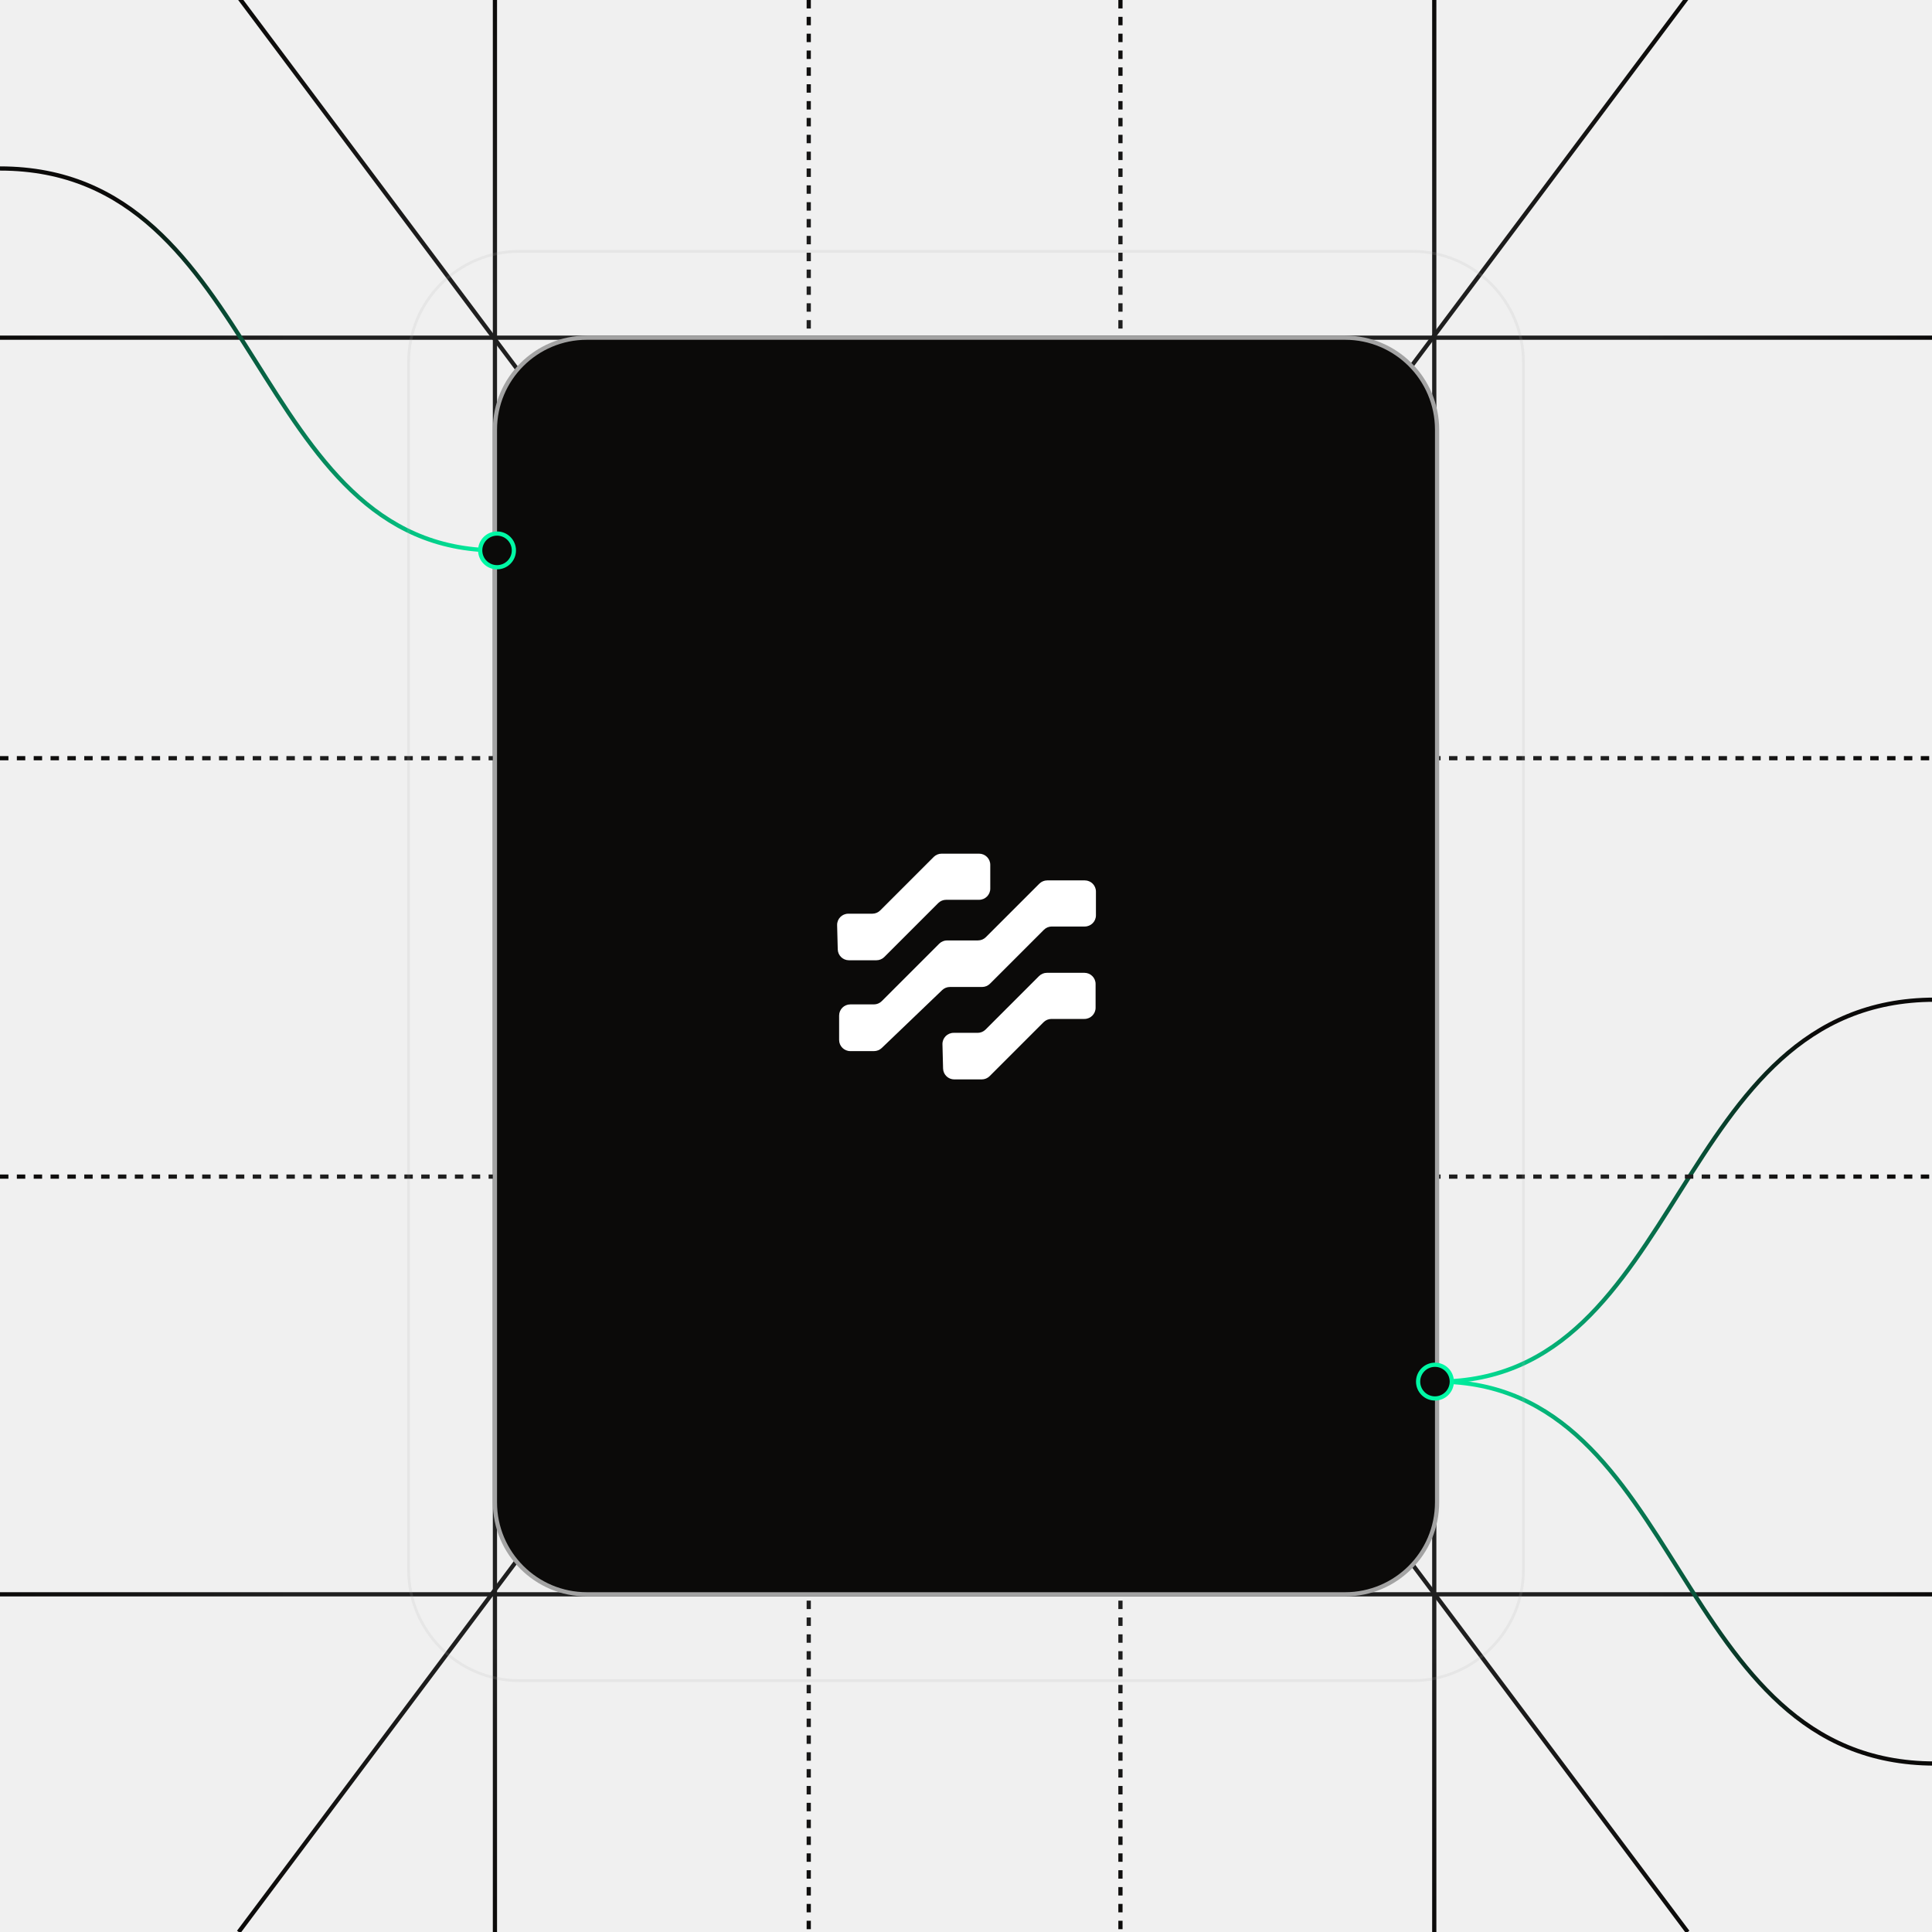
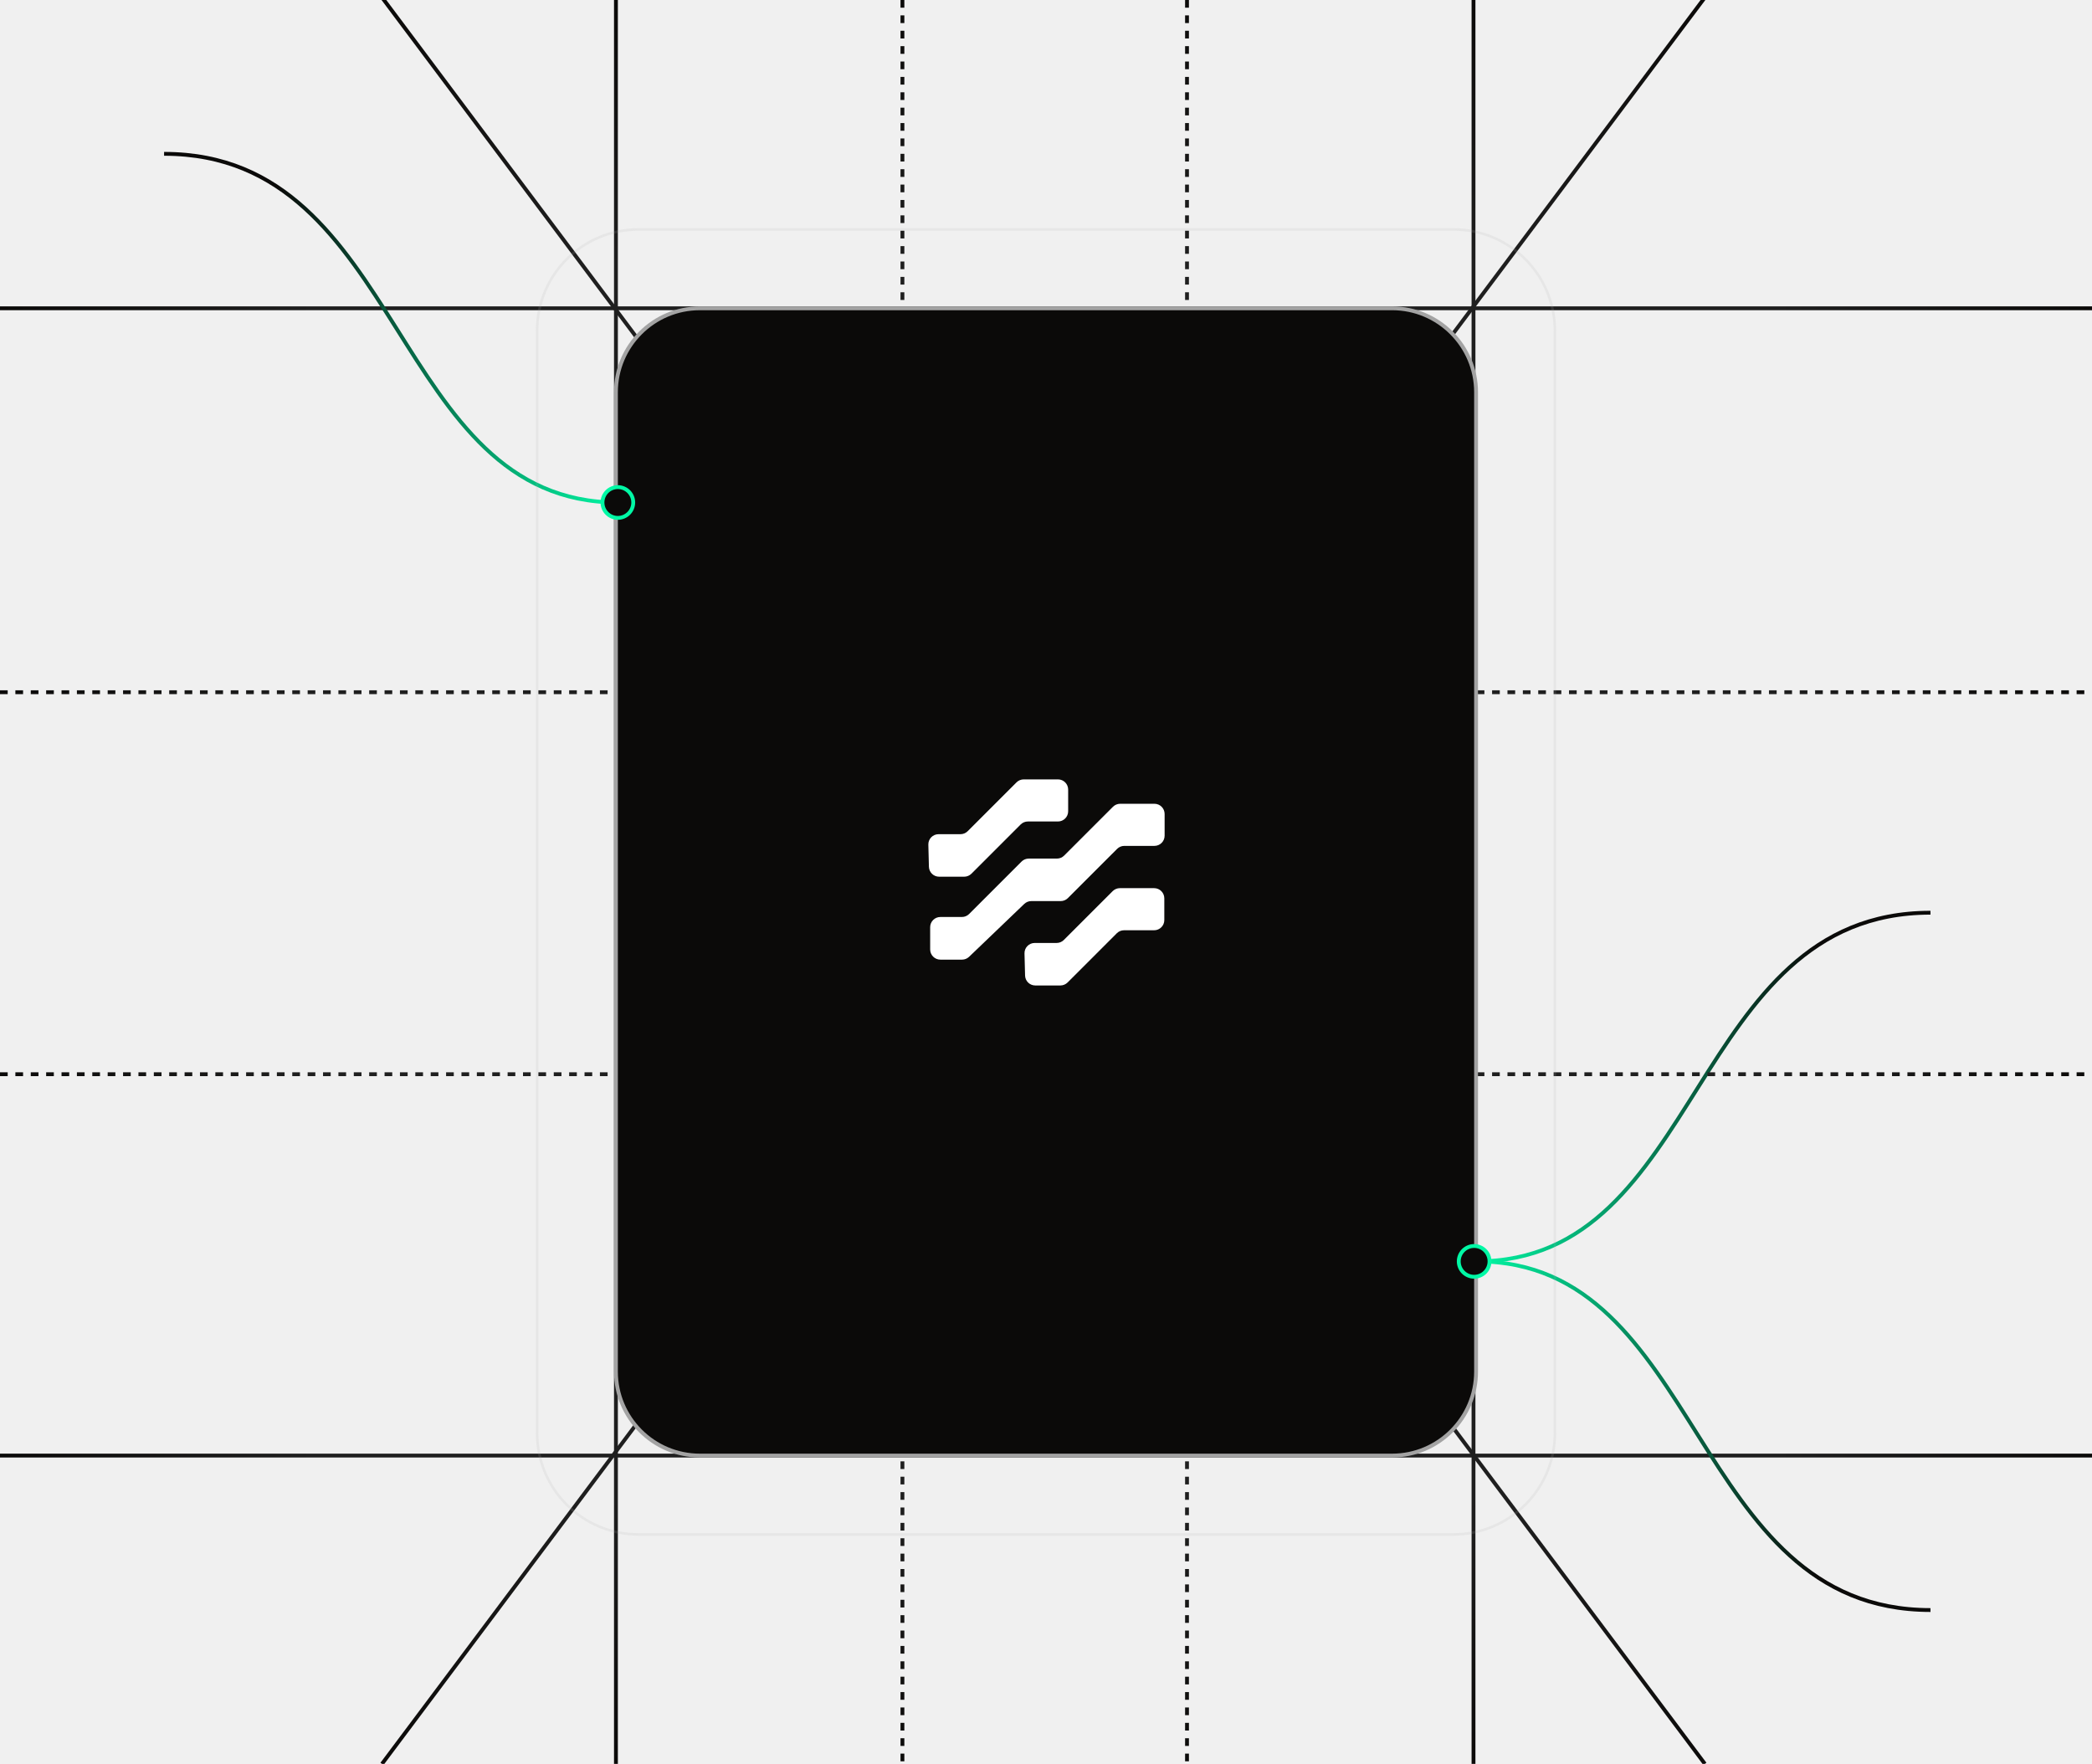
- <svg xmlns="http://www.w3.org/2000/svg" width="688" height="688" viewBox="0 0 688 688" fill="none">
+ <svg xmlns="http://www.w3.org/2000/svg" width="816" height="688" viewBox="-64 0 816 688" fill="none">
  <g clip-path="url(#clip0_685_5217)">
    <path d="M689 356C594.969 356 600.5 492 512 492" stroke="url(#paint0_linear_685_5217)" stroke-width="1.5" />
-     <rect y="567" width="688" height="1.5" fill="url(#paint1_linear_685_5217)" />
-     <path d="M0 419H688" stroke="url(#paint2_linear_685_5217)" stroke-width="1.5" stroke-dasharray="3 3" />
-     <path d="M0 270H688" stroke="url(#paint3_linear_685_5217)" stroke-width="1.5" stroke-dasharray="3 3" />
-     <rect y="119.5" width="688" height="1.5" fill="url(#paint4_linear_685_5217)" />
+     <rect x="-64" y="567" width="816" height="1.5" fill="url(#paint1_linear_685_5217)" />
+     <path d="M-64 419H752" stroke="url(#paint2_linear_685_5217)" stroke-width="1.5" stroke-dasharray="3 3" />
+     <path d="M-64 270H752" stroke="url(#paint3_linear_685_5217)" stroke-width="1.5" stroke-dasharray="3 3" />
+     <rect x="-64" y="119.5" width="816" height="1.5" fill="url(#paint4_linear_685_5217)" />
    <path d="M0 60C94.031 60 88.5 196 177 196" stroke="url(#paint5_linear_685_5217)" stroke-width="1.5" />
    <path d="M689 628C594.969 628 600.5 492 512 492" stroke="url(#paint6_linear_685_5217)" stroke-width="1.5" />
    <path d="M601 688L85 -1" stroke="url(#paint7_linear_685_5217)" stroke-width="1.5" />
    <path d="M85 688L601 -1" stroke="url(#paint8_linear_685_5217)" stroke-width="1.5" />
    <path d="M288 0V688.5" stroke="url(#paint9_linear_685_5217)" stroke-width="1.5" stroke-dasharray="3 3" />
    <path d="M399 0V688.5" stroke="url(#paint10_linear_685_5217)" stroke-width="1.5" stroke-dasharray="3 3" />
    <rect x="175.5" width="1.5" height="688" fill="url(#paint11_linear_685_5217)" />
    <rect x="510" width="1.5" height="688" fill="url(#paint12_linear_685_5217)" />
    <rect x="145.5" y="89.5" width="397" height="509" rx="39.5" stroke="#AEAFB1" stroke-opacity="0.15" />
    <rect x="176.25" y="120.25" width="335.5" height="447.5" rx="32.75" fill="#0B0A09" stroke="#A3A3A3" stroke-width="1.5" />
    <circle cx="511" cy="492" r="6" fill="#0B0A09" stroke="#01F8A5" stroke-width="1.5" />
    <circle cx="177" cy="196" r="6" fill="#0B0A09" stroke="#01F8A5" stroke-width="1.5" />
    <path d="M372.818 346.427L386.172 346.427C388.369 346.427 390.149 348.208 390.149 350.404L390.149 358.874C390.149 361.07 388.369 362.851 386.172 362.851L374.435 362.851C373.38 362.851 372.368 363.27 371.622 364.016L352.419 383.219C351.673 383.965 350.662 384.384 349.607 384.384L339.812 384.384C337.656 384.384 335.892 382.665 335.836 380.509L335.614 371.884C335.556 369.648 337.353 367.804 339.59 367.804L348.147 367.804C349.202 367.804 350.213 367.385 350.959 366.639L370.006 347.592C370.752 346.846 371.764 346.427 372.818 346.427Z" fill="white" />
    <path d="M335.311 304L348.664 304C350.861 304 352.642 305.781 352.642 307.977L352.642 316.446C352.642 318.643 350.861 320.424 348.664 320.424L336.927 320.424C335.872 320.424 334.861 320.843 334.115 321.588L314.911 340.792C314.165 341.538 313.154 341.957 312.099 341.957L302.304 341.957C300.148 341.957 298.384 340.238 298.329 338.082L298.106 329.456C298.048 327.22 299.845 325.377 302.082 325.377L310.639 325.377C311.694 325.377 312.706 324.958 313.451 324.212L332.498 305.165C333.244 304.419 334.256 304 335.311 304Z" fill="white" />
    <path d="M372.938 313.514L386.291 313.514C388.488 313.514 390.269 315.295 390.269 317.491L390.269 325.961C390.269 328.157 388.488 329.938 386.291 329.938L374.554 329.938C373.499 329.938 372.487 330.357 371.742 331.103L352.538 350.306C351.792 351.052 350.781 351.471 349.726 351.471L338.269 351.471C337.243 351.471 336.257 351.867 335.517 352.577L313.997 373.202C313.257 373.911 312.271 374.307 311.245 374.307L302.795 374.307C300.599 374.307 298.818 372.527 298.818 370.33L298.818 361.652C298.818 359.456 300.599 357.675 302.795 357.675L311.196 357.675C312.251 357.675 313.262 357.256 314.008 356.51L334.463 336.056C335.209 335.31 336.22 334.891 337.275 334.891L348.266 334.891C349.321 334.891 350.333 334.472 351.078 333.726L370.125 314.679C370.871 313.933 371.883 313.514 372.938 313.514Z" fill="white" />
  </g>
  <defs>
    <linearGradient id="paint0_linear_685_5217" x1="512" y1="424" x2="689" y2="424" gradientUnits="userSpaceOnUse">
      <stop stop-color="#01F8A5" />
      <stop offset="0.75" stop-color="#0B0A09" />
    </linearGradient>
-     <linearGradient id="paint1_linear_685_5217" x1="688" y1="567.752" x2="0" y2="567.752" gradientUnits="userSpaceOnUse">
+     <linearGradient id="paint1_linear_685_5217" x1="752" y1="567.752" x2="-64" y2="567.752" gradientUnits="userSpaceOnUse">
      <stop stop-color="#0B0A09" />
      <stop offset="0.15" stop-color="#1F1F1F" />
      <stop offset="0.5" stop-color="#1F1F1F" />
      <stop offset="0.85" stop-color="#1F1F1F" />
      <stop offset="1" stop-color="#0B0A09" />
    </linearGradient>
-     <linearGradient id="paint2_linear_685_5217" x1="688" y1="419.502" x2="0" y2="419.502" gradientUnits="userSpaceOnUse">
+     <linearGradient id="paint2_linear_685_5217" x1="752" y1="419.502" x2="-64" y2="419.502" gradientUnits="userSpaceOnUse">
      <stop stop-color="#0B0A09" />
      <stop offset="0.15" stop-color="#1F1F1F" />
      <stop offset="0.5" stop-color="#1F1F1F" />
      <stop offset="0.85" stop-color="#1F1F1F" />
      <stop offset="1" stop-color="#0B0A09" />
    </linearGradient>
-     <linearGradient id="paint3_linear_685_5217" x1="688" y1="270.502" x2="0" y2="270.502" gradientUnits="userSpaceOnUse">
+     <linearGradient id="paint3_linear_685_5217" x1="752" y1="270.502" x2="-64" y2="270.502" gradientUnits="userSpaceOnUse">
      <stop stop-color="#0B0A09" />
      <stop offset="0.15" stop-color="#1F1F1F" />
      <stop offset="0.5" stop-color="#1F1F1F" />
      <stop offset="0.85" stop-color="#1F1F1F" />
      <stop offset="1" stop-color="#0B0A09" />
    </linearGradient>
-     <linearGradient id="paint4_linear_685_5217" x1="688" y1="120.252" x2="0" y2="120.252" gradientUnits="userSpaceOnUse">
+     <linearGradient id="paint4_linear_685_5217" x1="752" y1="120.252" x2="-64" y2="120.252" gradientUnits="userSpaceOnUse">
      <stop stop-color="#0B0A09" />
      <stop offset="0.15" stop-color="#1F1F1F" />
      <stop offset="0.5" stop-color="#1F1F1F" />
      <stop offset="0.85" stop-color="#1F1F1F" />
      <stop offset="1" stop-color="#0B0A09" />
    </linearGradient>
    <linearGradient id="paint5_linear_685_5217" x1="0" y1="128" x2="177" y2="128" gradientUnits="userSpaceOnUse">
      <stop offset="0.25" stop-color="#0B0A09" />
      <stop offset="1" stop-color="#01F8A5" />
    </linearGradient>
    <linearGradient id="paint6_linear_685_5217" x1="512" y1="560" x2="689" y2="560" gradientUnits="userSpaceOnUse">
      <stop stop-color="#01F8A5" />
      <stop offset="0.75" stop-color="#0B0A09" />
    </linearGradient>
    <linearGradient id="paint7_linear_685_5217" x1="85" y1="-1" x2="601" y2="693" gradientUnits="userSpaceOnUse">
      <stop stop-color="#0B0A09" />
      <stop offset="0.15" stop-color="#1F1F1F" />
      <stop offset="0.5" stop-color="#1F1F1F" />
      <stop offset="0.85" stop-color="#1F1F1F" />
      <stop offset="1" stop-color="#0B0A09" />
    </linearGradient>
    <linearGradient id="paint8_linear_685_5217" x1="601" y1="-1" x2="85" y2="688" gradientUnits="userSpaceOnUse">
      <stop stop-color="#0B0A09" />
      <stop offset="0.15" stop-color="#1F1F1F" />
      <stop offset="0.5" stop-color="#1F1F1F" />
      <stop offset="0.85" stop-color="#1F1F1F" />
      <stop offset="1" stop-color="#0B0A09" />
    </linearGradient>
    <linearGradient id="paint9_linear_685_5217" x1="288.5" y1="0" x2="288.5" y2="688.5" gradientUnits="userSpaceOnUse">
      <stop stop-color="#0B0A09" />
      <stop offset="0.15" stop-color="#1F1F1F" />
      <stop offset="0.5" stop-color="#1F1F1F" />
      <stop offset="0.85" stop-color="#1F1F1F" />
      <stop offset="1" stop-color="#0B0A09" />
    </linearGradient>
    <linearGradient id="paint10_linear_685_5217" x1="399.5" y1="0" x2="399.5" y2="688.5" gradientUnits="userSpaceOnUse">
      <stop stop-color="#0B0A09" />
      <stop offset="0.15" stop-color="#1F1F1F" />
      <stop offset="0.5" stop-color="#1F1F1F" />
      <stop offset="0.85" stop-color="#1F1F1F" />
      <stop offset="1" stop-color="#0B0A09" />
    </linearGradient>
    <linearGradient id="paint11_linear_685_5217" x1="176.25" y1="0" x2="176.25" y2="688" gradientUnits="userSpaceOnUse">
      <stop stop-color="#0B0A09" />
      <stop offset="0.15" stop-color="#1F1F1F" />
      <stop offset="0.5" stop-color="#1F1F1F" />
      <stop offset="0.85" stop-color="#1F1F1F" />
      <stop offset="1" stop-color="#0B0A09" />
    </linearGradient>
    <linearGradient id="paint12_linear_685_5217" x1="510.75" y1="0" x2="510.75" y2="688" gradientUnits="userSpaceOnUse">
      <stop stop-color="#0B0A09" />
      <stop offset="0.15" stop-color="#1F1F1F" />
      <stop offset="0.5" stop-color="#1F1F1F" />
      <stop offset="0.85" stop-color="#1F1F1F" />
      <stop offset="1" stop-color="#0B0A09" />
    </linearGradient>
    <clipPath id="clip0_685_5217">
-       <rect width="688" height="688" fill="white" />
+       <rect x="-64" width="816" height="688" fill="white" />
    </clipPath>
  </defs>
</svg>
